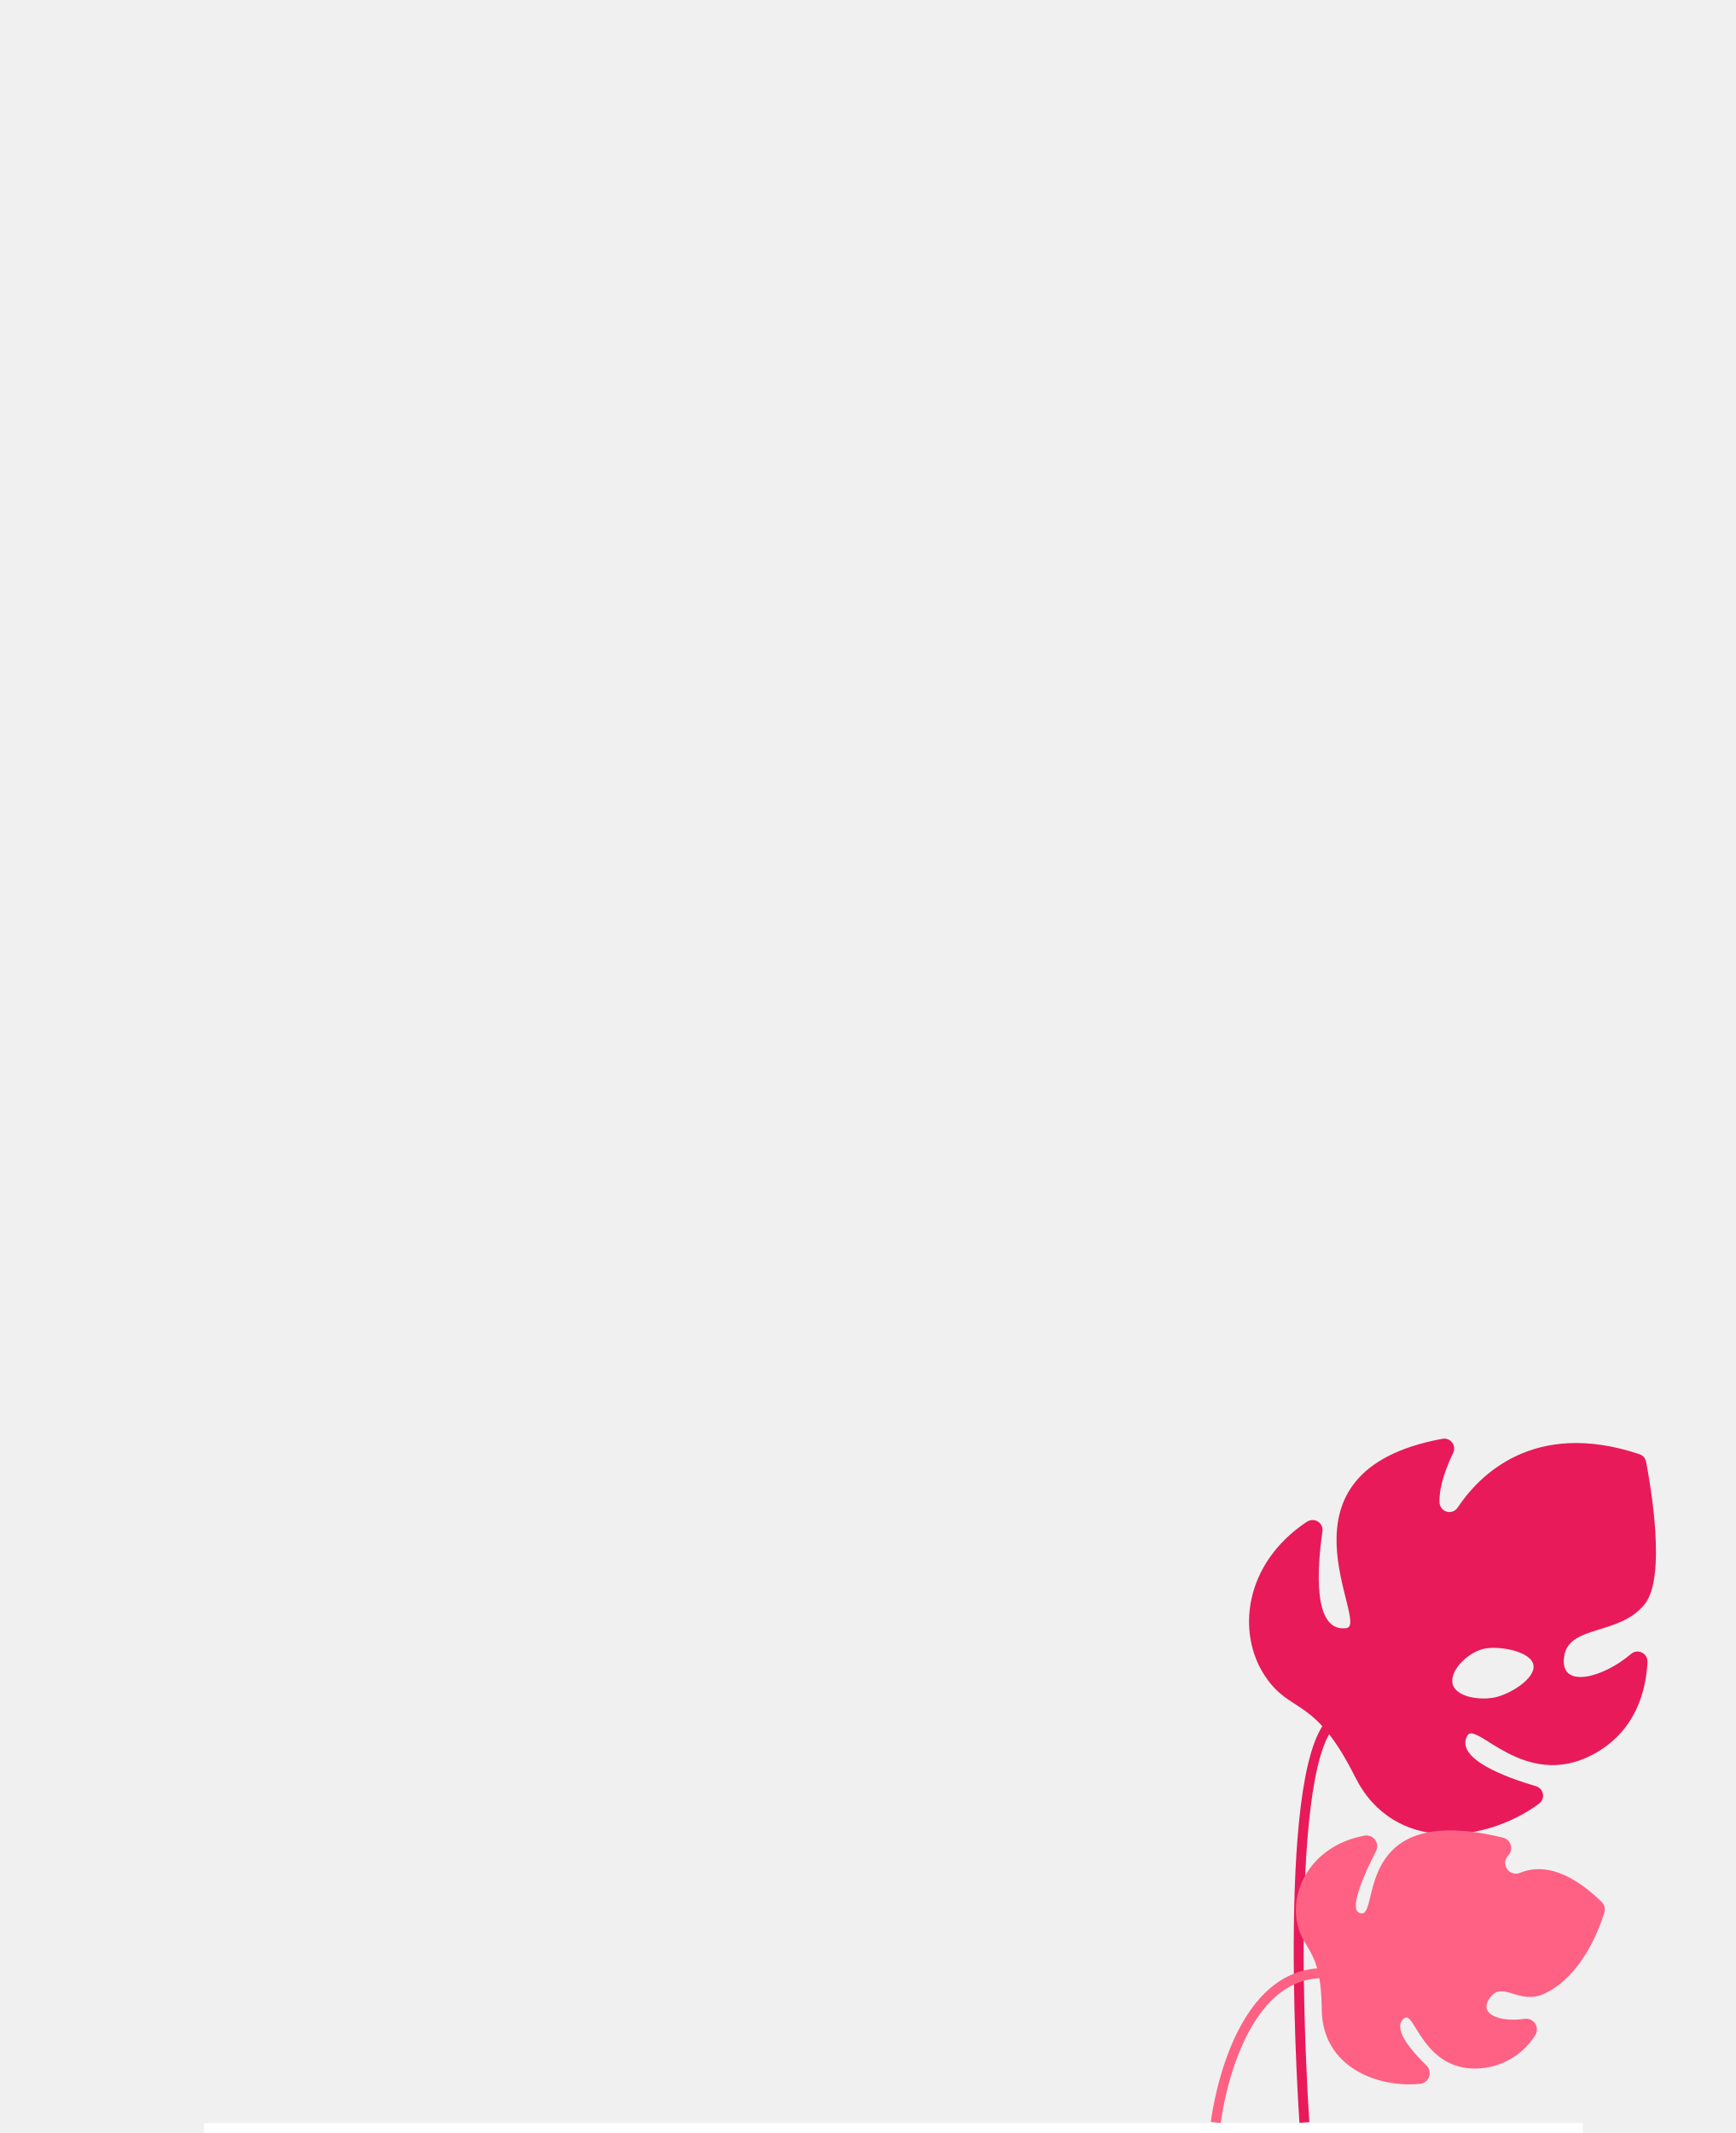
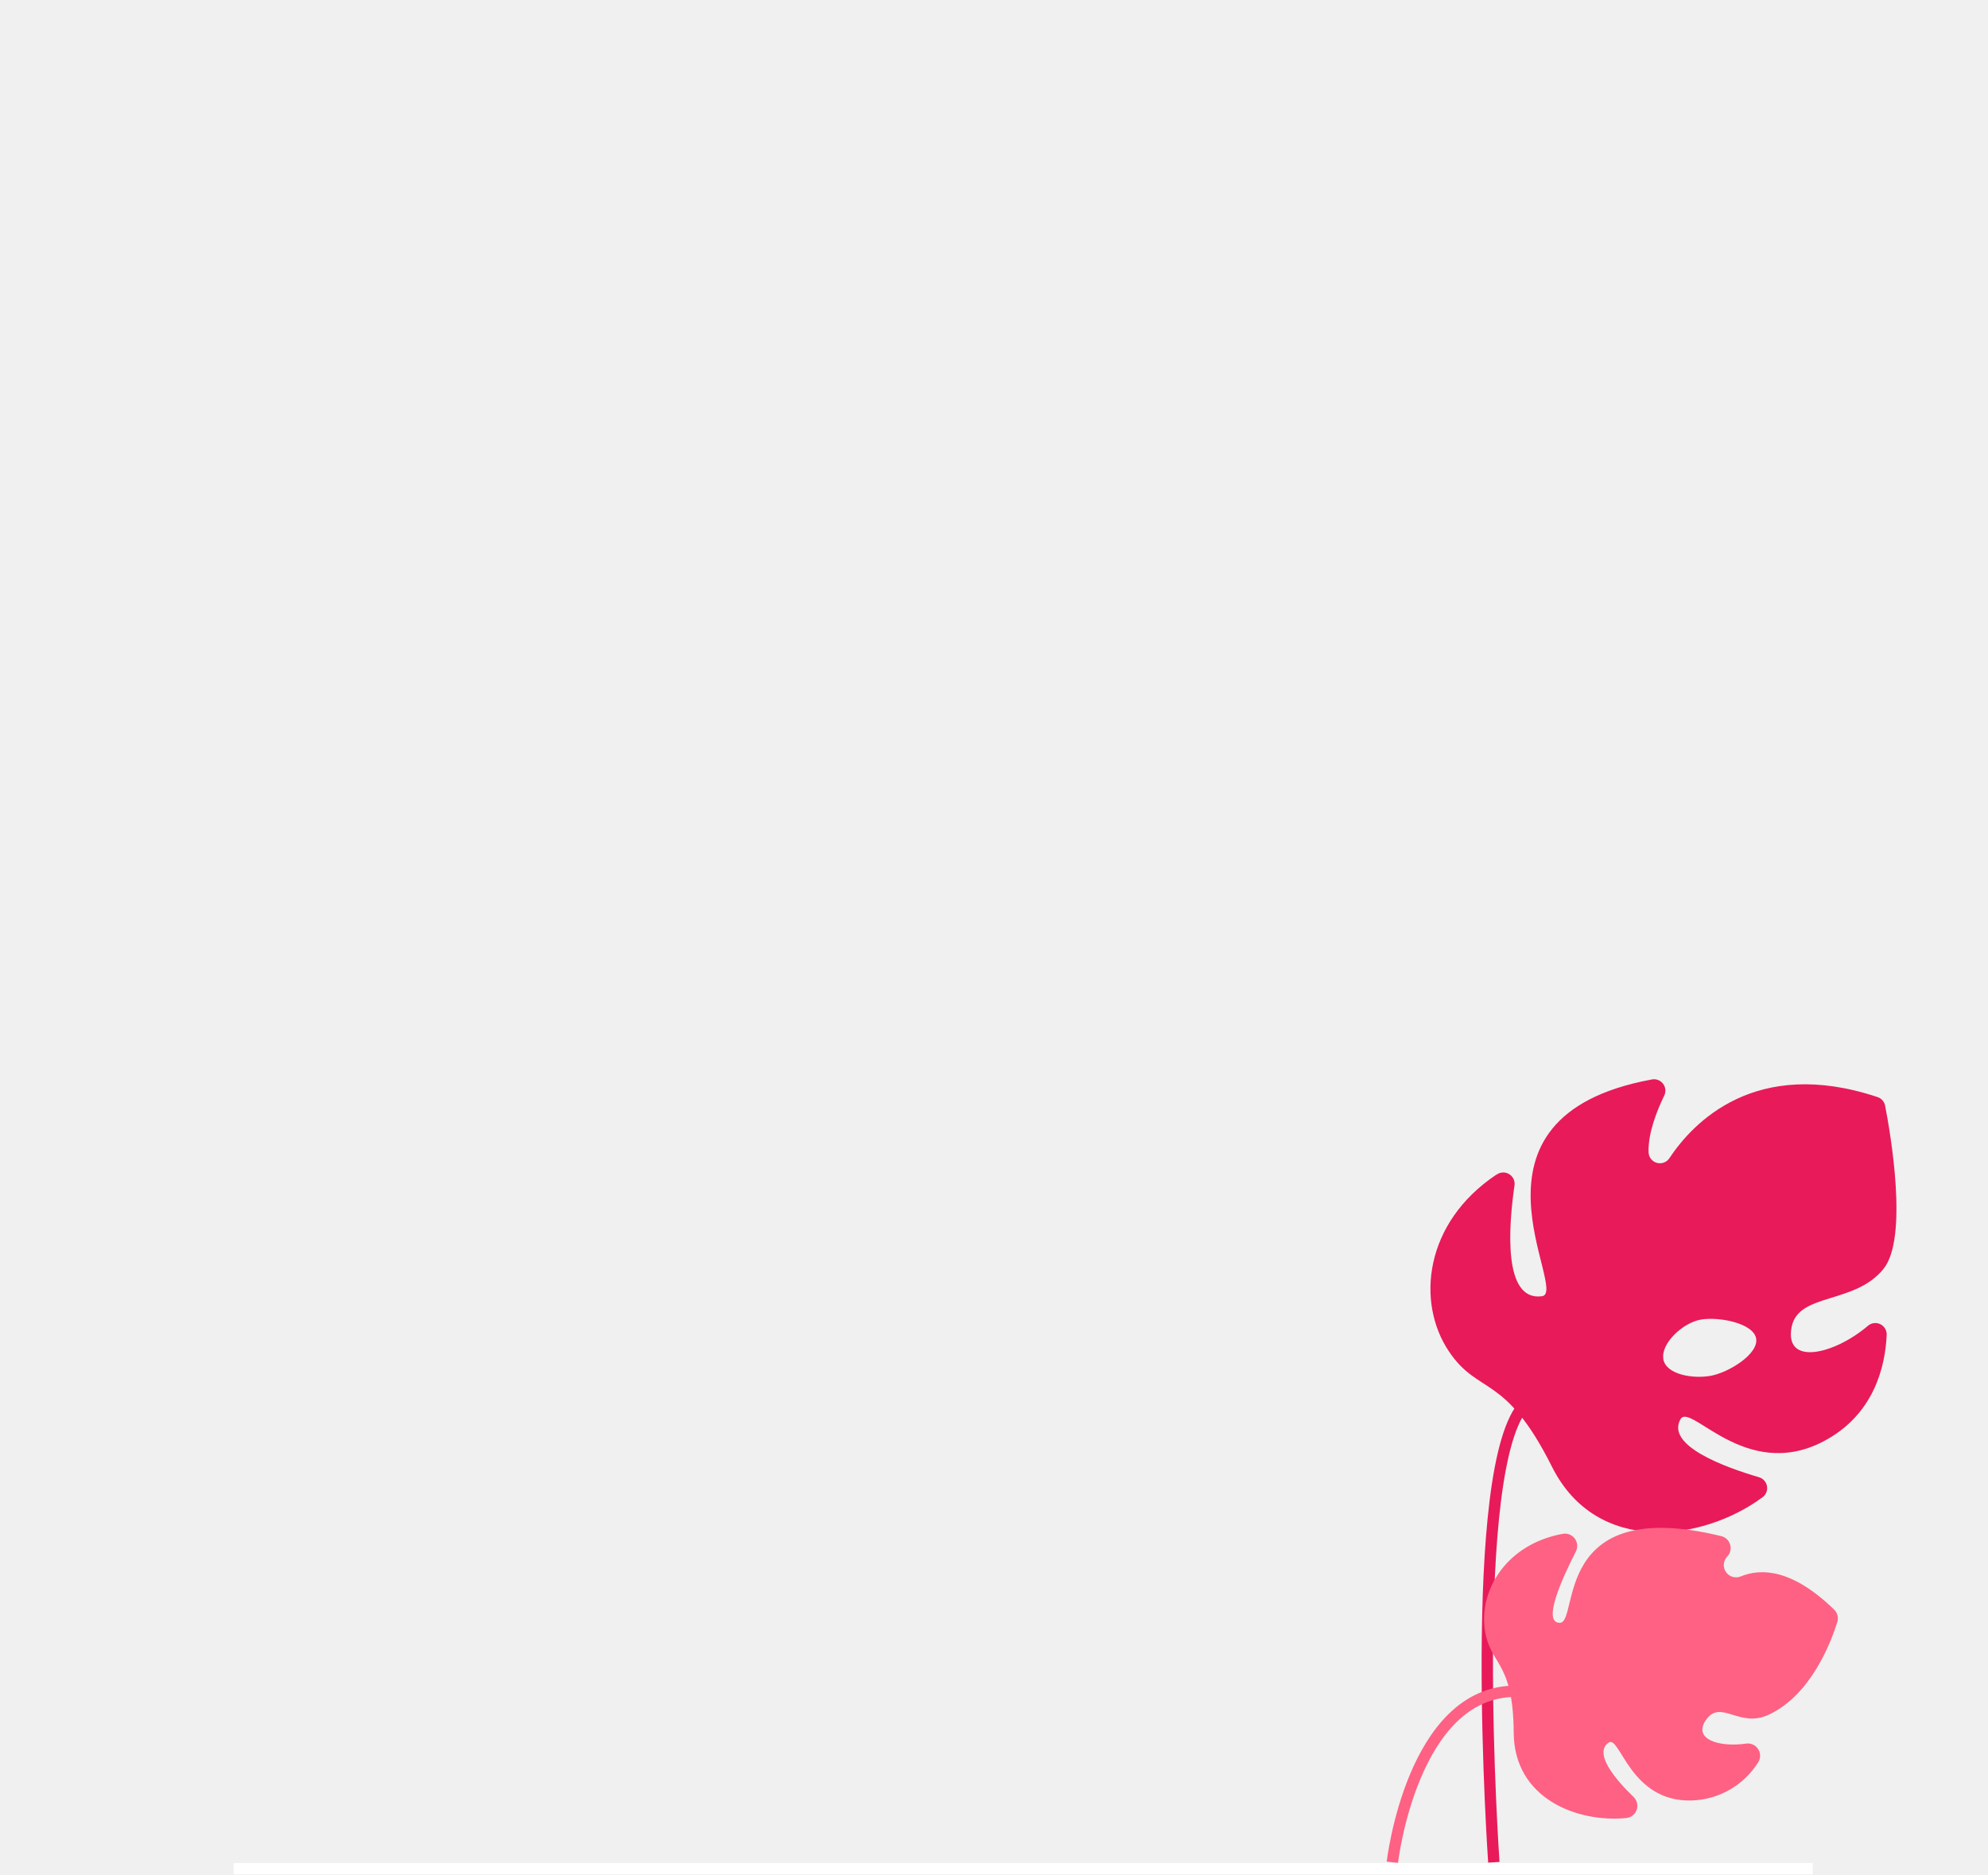
- <svg xmlns="http://www.w3.org/2000/svg" viewBox="0 -100 350 430" width="350" height="430">
+ <svg xmlns="http://www.w3.org/2000/svg" viewBox="0 0 350 330" width="350" height="330">
  <g id="backLeaf">
    <animateTransform attributeType="XML" attributeName="transform" type="rotate" repeatCount="indefinite" values="0 260 230; 5 260 230; 0 260 230" dur="1.5s" />
    <path d="M263.47,206.82a2,2,0,0,1,3.15,2c-1,7-2.07,20.33,4.85,19.4,4.94-.66-16.65-31.53,19.32-38.16a2,2,0,0,1,2.18,2.89c-1.32,2.74-2.83,6.61-2.73,9.9a2,2,0,0,0,3.71,1c4.1-6.15,15.1-17.86,36.59-10.7a2,2,0,0,1,1.35,1.54c0.93,4.8,4.13,23.24-.29,28.72-5.09,6.31-15,4.14-16.18,10.25-1.3,6.91,7.51,4.82,13.42-.22a2,2,0,0,1,3.32,1.64c-0.25,5.45-2.18,14-11.12,18.69-13.78,7.21-23.48-7-25.19-3.88-2.59,4.66,7.94,8.47,13.78,10.18a2,2,0,0,1,.61,3.59c-10.52,7.74-29.13,10.28-37-5.41-8.3-16.59-12.93-12.49-18.19-20.38-5.71-8.57-4.33-22.54,8.38-31.05m29.4,32.47c0.5,2.73,5.2,3.51,8.35,2.94s8.47-3.83,8-6.56-6.62-3.9-9.78-3.33-7.05,4.22-6.55,6.95" fill="#e81a5a" />
    <path d="M263,327.88s-4.91-70.27,5.54-80.72" fill="none" stroke="#e81a5a" stroke-miterlimit="10" stroke-width="2" />
  </g>
  <path id="suitcaseMotion" transform="translate(-220, -275)" d="M179,111c24.19-9.24,29.8-15.84,29.42-20.44C207.18,75.43,138.73,51.78,96,84c-2.93,2.21-31.66,24.52-29,54,3.54,39.18,59.83,61.15,75.7,67.35,53.65,20.94,94.43,8.79,101.78,27.18,2.89,7.25.78,19.69-21.48,42.47" fill="none" />
  <g opacity="0">
-     <animate attributeType="CSS" attributeName="opacity" from="0" to="1" dur="0.2s" begin="1s" fill="freeze" />
-     <animateTransform attributeType="XML" attributeName="transform" type="rotate" values="30; -30; 20; 18.29; -6.48; 0" dur="2.5s" begin="1s" fill="freeze" additive="sum" />
-     <animateTransform attributeName="transform" type="scale" from="0" to="1" dur="2.5s" begin="1s" fill="freeze" additive="sum" />
-     <animateTransform attributeName="transform" type="translate" from="0, 0" to="-225, -273" begin="1s" dur="2.5s" fill="freeze" additive="sum" />
-     <animateMotion begin="1s" dur="2.5s" fill="freeze" additive="sum">
+     <animate attributeType="CSS" attributeName="opacity" from="0" to="1" dur="0.2s" begin="2.5s" fill="freeze" />
+     <animateTransform attributeType="XML" attributeName="transform" type="rotate" values="30; -30; 20; 18.29; -6.48; 0" dur="2.5s" begin="2.5s" fill="freeze" additive="sum" />
+     <animateTransform attributeName="transform" type="scale" from="0" to="1" dur="2.5s" begin="2.5s" fill="freeze" additive="sum" />
+     <animateTransform attributeName="transform" type="translate" from="0, 0" to="-225, -273" begin="2.5s" dur="2.5s" fill="freeze" additive="sum" />
+     <animateMotion begin="2.5s" dur="2.5s" fill="freeze" additive="sum">
      <mpath href="#suitcaseMotion" />
    </animateMotion>
    <g id="suitcase">
      <path d="M251.89,328.88a3.54,3.54,0,0,0,3.53-3.53v-5.07a3.53,3.53,0,1,0-7.06,0v5.07a3.55,3.55,0,0,0,3.53,3.53" fill="#a67ee5" />
      <path d="M251.89,328.88a3.54,3.54,0,0,0,3.53-3.53v-5.07a3.53,3.53,0,1,0-7.06,0v5.07A3.55,3.55,0,0,0,251.89,328.88Z" fill="none" stroke="#fff" stroke-miterlimit="10" stroke-width="2" />
      <path d="M176.35,328.88a3.54,3.54,0,0,0,3.53-3.53v-5.07a3.53,3.53,0,1,0-7.06,0v5.07a3.54,3.54,0,0,0,3.53,3.53" fill="#a67ee5" />
      <path d="M176.35,328.88a3.54,3.54,0,0,0,3.53-3.53v-5.07a3.53,3.53,0,1,0-7.06,0v5.07A3.54,3.54,0,0,0,176.35,328.88Z" fill="none" stroke="#fff" stroke-miterlimit="10" stroke-width="2" />
      <path d="M170.92,320.29h74.5a11.38,11.38,0,0,0,11.35-11.35V242.86a11.38,11.38,0,0,0-11.35-11.35h-74.5a11.38,11.38,0,0,0-11.35,11.35v66.08a11.38,11.38,0,0,0,11.35,11.35" fill="#a67ee5" />
      <rect x="159.57" y="231.51" width="97.2" height="88.78" rx="11.35" ry="11.35" fill="none" stroke="#fff" stroke-miterlimit="10" stroke-width="2" />
      <path d="M199.26,219.15h32.4a4.09,4.09,0,0,1,4.08,4.08v16a1.19,1.19,0,0,1-1.19,1.19h-2.7a1.19,1.19,0,0,1-1.19-1.19V224.86a1.27,1.27,0,0,0-1.27-1.27H201.53a1.27,1.27,0,0,0-1.27,1.27v14.38a1.19,1.19,0,0,1-1.19,1.19h-2.7a1.19,1.19,0,0,1-1.19-1.19v-16a4.1,4.1,0,0,1,4.09-4.08" fill="#a67ee5" />
      <path d="M199.26,219.15h32.4a4.09,4.09,0,0,1,4.08,4.08v16a1.19,1.19,0,0,1-1.19,1.19h-2.7a1.19,1.19,0,0,1-1.19-1.19V224.86a1.27,1.27,0,0,0-1.27-1.27H201.53a1.27,1.27,0,0,0-1.27,1.27v14.38a1.19,1.19,0,0,1-1.19,1.19h-2.7a1.19,1.19,0,0,1-1.19-1.19v-16A4.1,4.1,0,0,1,199.26,219.15Z" fill="none" stroke="#fff" stroke-miterlimit="10" stroke-width="2" />
      <path d="M185.34,320.29h74.5a11.38,11.38,0,0,0,11.35-11.35V242.86a11.38,11.38,0,0,0-11.35-11.35h-74.5A11.38,11.38,0,0,0,174,242.86v66.08a11.39,11.39,0,0,0,11.35,11.35" fill="#a67ee5" />
      <path d="M185.34,320.29h74.5a11.38,11.38,0,0,0,11.35-11.35V242.86a11.38,11.38,0,0,0-11.35-11.35h-74.5A11.38,11.38,0,0,0,174,242.86v66.08A11.39,11.39,0,0,0,185.34,320.29Z" fill="none" stroke="#fff" stroke-miterlimit="10" stroke-width="2" />
      <line x1="254.22" y1="252.43" x2="190.97" y2="252.43" fill="none" stroke="#fff" stroke-linecap="round" stroke-miterlimit="10" stroke-width="2" />
      <line x1="254.22" y1="275.9" x2="190.97" y2="275.9" fill="none" stroke="#fff" stroke-linecap="round" stroke-miterlimit="10" stroke-width="2" />
      <line x1="254.22" y1="299.38" x2="190.97" y2="299.38" fill="none" stroke="#fff" stroke-linecap="round" stroke-miterlimit="10" stroke-width="2" />
      <path d="M168.12,253.68h0.67v44.46h-0.67a3.53,3.53,0,0,1-3.52-3.51V257.2a3.52,3.52,0,0,1,3.52-3.52" fill="#a67ee5" />
      <path d="M168.12,253.68h0.67v44.46h-0.67a3.53,3.53,0,0,1-3.52-3.51V257.2A3.52,3.52,0,0,1,168.12,253.68Z" fill="none" stroke="#fff" stroke-miterlimit="10" stroke-width="2" />
    </g>
    <g id="parachute">
      <line x1="215.46" y1="218.86" x2="159.87" y2="139.03" fill="none" stroke="#fff" stroke-linecap="round" stroke-linejoin="round" stroke-width="2" />
      <line x1="215.46" y1="218.86" x2="196.93" y2="139.03" fill="none" stroke="#fff" stroke-linecap="round" stroke-linejoin="round" stroke-width="2" />
      <line x1="233.99" y1="139.03" x2="215.46" y2="218.86" fill="none" stroke="#fff" stroke-linecap="round" stroke-linejoin="round" stroke-width="2" />
      <line x1="271.04" y1="139.03" x2="215.46" y2="218.86" fill="none" stroke="#fff" stroke-linecap="round" stroke-linejoin="round" stroke-width="2" />
      <path d="M215.46,83.44A55.58,55.58,0,0,1,271,139c0-6.76-8.3-12.25-18.53-12.25s-18.31,5.35-18.52,12c0,0.08,0,.17,0,0.26,0-6.76-8.3-12.25-18.53-12.25s-18.54,5.49-18.54,12.25c0-.09,0-0.17,0-0.26-0.22-6.64-8.42-12-18.52-12s-18.52,5.49-18.52,12.25a55.58,55.58,0,0,1,55.59-55.59m0-1.66A57.31,57.31,0,0,0,158.22,139a1.66,1.66,0,1,0,3.32,0c0-5.84,7.57-10.59,16.87-10.59,9.11,0,16.68,4.66,16.86,10.38V139a1.66,1.66,0,0,0,3.32,0c0-5.84,7.57-10.59,16.87-10.59s16.87,4.75,16.87,10.59a1.66,1.66,0,0,0,3.32,0v-0.21c0.18-5.73,7.74-10.39,16.86-10.39,9.3,0,16.87,4.75,16.87,10.59a1.66,1.66,0,1,0,3.32,0,57.3,57.3,0,0,0-57.23-57.25" fill="#fff" />
      <path d="M215.46,83.44c9.92,0,18,20.9,18.54,55.33,0.21-6.65,8.41-12,18.52-12S271,132.27,271,139a55.59,55.59,0,0,0-55.59-55.59" fill="#e81a5a" />
      <path d="M215.45,83.44A55.58,55.58,0,0,0,159.87,139c0-6.76,8.3-12.25,18.52-12.25s18.3,5.35,18.52,12c0.52-34.43,8.61-55.32,18.53-55.32" fill="#fe6183" />
      <path d="M215.46,83.44c-9.93,0-18,20.9-18.54,55.32,0,0.09,0,.17,0,0.26,0-6.76,8.3-12.25,18.53-12.25S234,132.27,234,139c0-.09,0-0.17,0-0.26-0.51-34.43-8.6-55.33-18.52-55.33" fill="#f7396b" />
    </g>
  </g>
  <g id="clouds" opacity="0">
    <animate attributeType="CSS" attributeName="opacity" from="0" to="1" dur="0.5s" fill="freeze" />
    <animateTransform attributeType="XML" attributeName="transform" type="translate" from="250" to="0" fill="freeze" dur="0.5s" />
-     <animate attributeType="CSS" attributeName="opacity" from="1" to="0" dur="0.7s" begin="1s" fill="freeze" />
-     <animateTransform attributeType="XML" attributeName="transform" type="translate" to="0, -50" fill="freeze" dur="0.7s" begin="1s" />
+     <animate attributeType="CSS" attributeName="opacity" from="1" to="0" dur="0.7s" begin="3s" fill="freeze" />
+     <animateTransform attributeType="XML" attributeName="transform" type="translate" to="0, -50" fill="freeze" dur="0.7s" begin="3s" />
    <line x1="65.43" y1="77.72" x2="105.21" y2="77.72" fill="none" stroke="#fff" stroke-linecap="round" stroke-miterlimit="10" stroke-width="2" />
    <g id="cloud1">
      <path d="M85.22,67.45H57.86a12.4,12.4,0,1,0-24.8,0H15.13" fill="none" stroke="#fff" stroke-linecap="round" stroke-miterlimit="10" stroke-width="2" />
      <line x1="93.48" y1="67.45" x2="115.68" y2="67.45" fill="none" stroke="#fff" stroke-linecap="round" stroke-miterlimit="10" stroke-width="2" />
    </g>
    <line x1="272.13" y1="145.27" x2="311.9" y2="145.27" fill="none" stroke="#fff" stroke-linecap="round" stroke-miterlimit="10" stroke-width="2" />
    <line x1="300.17" y1="135" x2="322.37" y2="135" fill="none" stroke="#fff" stroke-linecap="round" stroke-miterlimit="10" stroke-width="2" />
    <g id="cloud2">
      <path d="M235.77,119H216.32a35.49,35.49,0,0,0-68-13.69A26.34,26.34,0,0,0,135.43,102a26.72,26.72,0,0,0-24.8,17H95.48a10.49,10.49,0,0,0,0,21h140.3a10.49,10.49,0,0,0,0-21" fill="#fff" />
    </g>
  </g>
  <g id="frontLeaf">
-     <animateTransform attributeType="XML" attributeName="transform" type="rotate" begin="1.5s" values="0 245.13 327.88; 4 245.13 327.88; -4 245.13 327.88; 2 245.13 327.88; 0 245.13 327.88" dur="1.7s" />
+     <animateTransform attributeType="XML" attributeName="transform" type="rotate" repeatCount="indefinite" values="0 245.13 327.88; 4 245.13 327.88; -4 245.13 327.88; 2 245.13 327.88; 0 245.13 327.88" dur="1.7s" />
    <path d="M322.92,283.4a2.14,2.14,0,0,1,.55,2.17c-1.06,3.43-4.58,12.85-12.1,16.34-5.13,2.38-8.33-2.7-10.92.77s2.1,5,6.92,4.31a2.16,2.16,0,0,1,2.14,3.34A14.34,14.34,0,0,1,297.78,317c-10.84.27-12.55-11.58-14.57-10.19-2.72,1.89,1.27,6.55,4.39,9.57a2.16,2.16,0,0,1-1.3,3.71c-8.76.84-19.72-3.51-19.8-15-0.08-12.94-4.25-11.8-5.11-18.35-0.91-6.88,3.88-14.88,13.74-16.69a2.16,2.16,0,0,1,2.31,3.11c-2.41,4.73-6,12.6-2.82,12.56,3.46,0-1.58-22.58,28.43-15.26a2.16,2.16,0,0,1,1.09,3.54l-0.1.11a2.16,2.16,0,0,0,2.41,3.45c3.66-1.52,9.16-1.27,16.47,5.84" fill="#fe6183" />
    <path d="M245.13,327.88s3.48-30.11,21.7-30.11" fill="none" stroke="#fe6183" stroke-miterlimit="10" stroke-width="2" />
  </g>
  <g>
    <line x1="41.13" y1="329" x2="319.13" y2="329" fill="none" stroke="#fff" stroke-width="2" />
  </g>
</svg>
